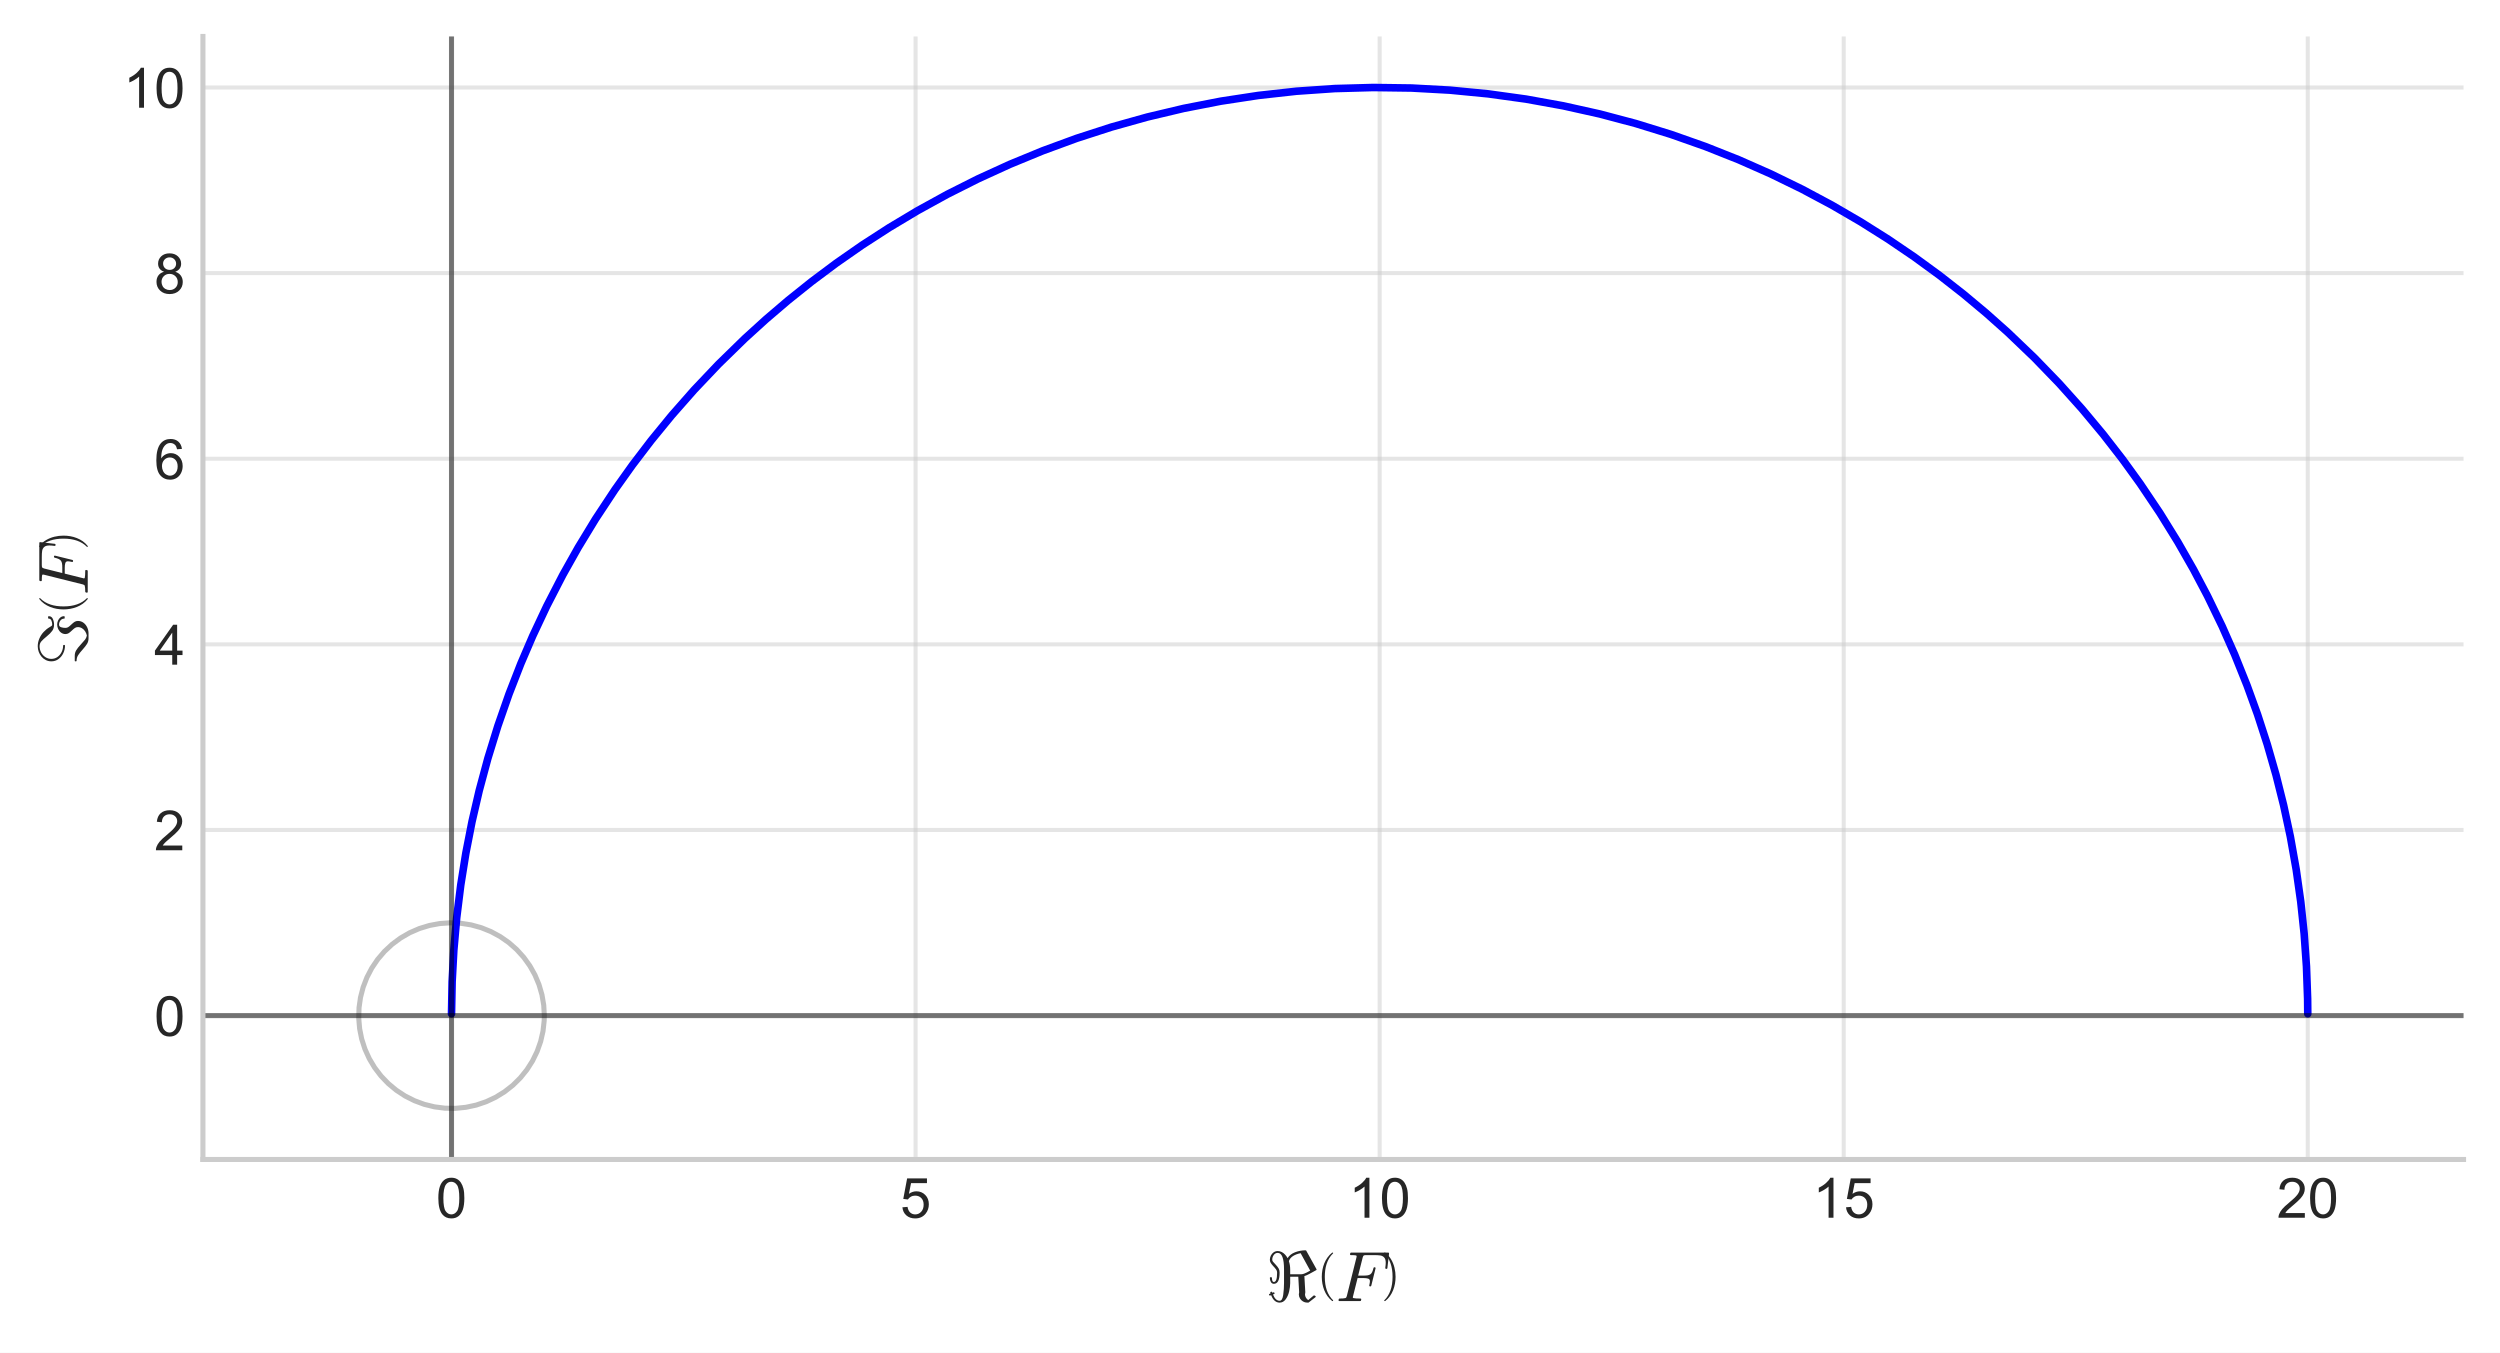
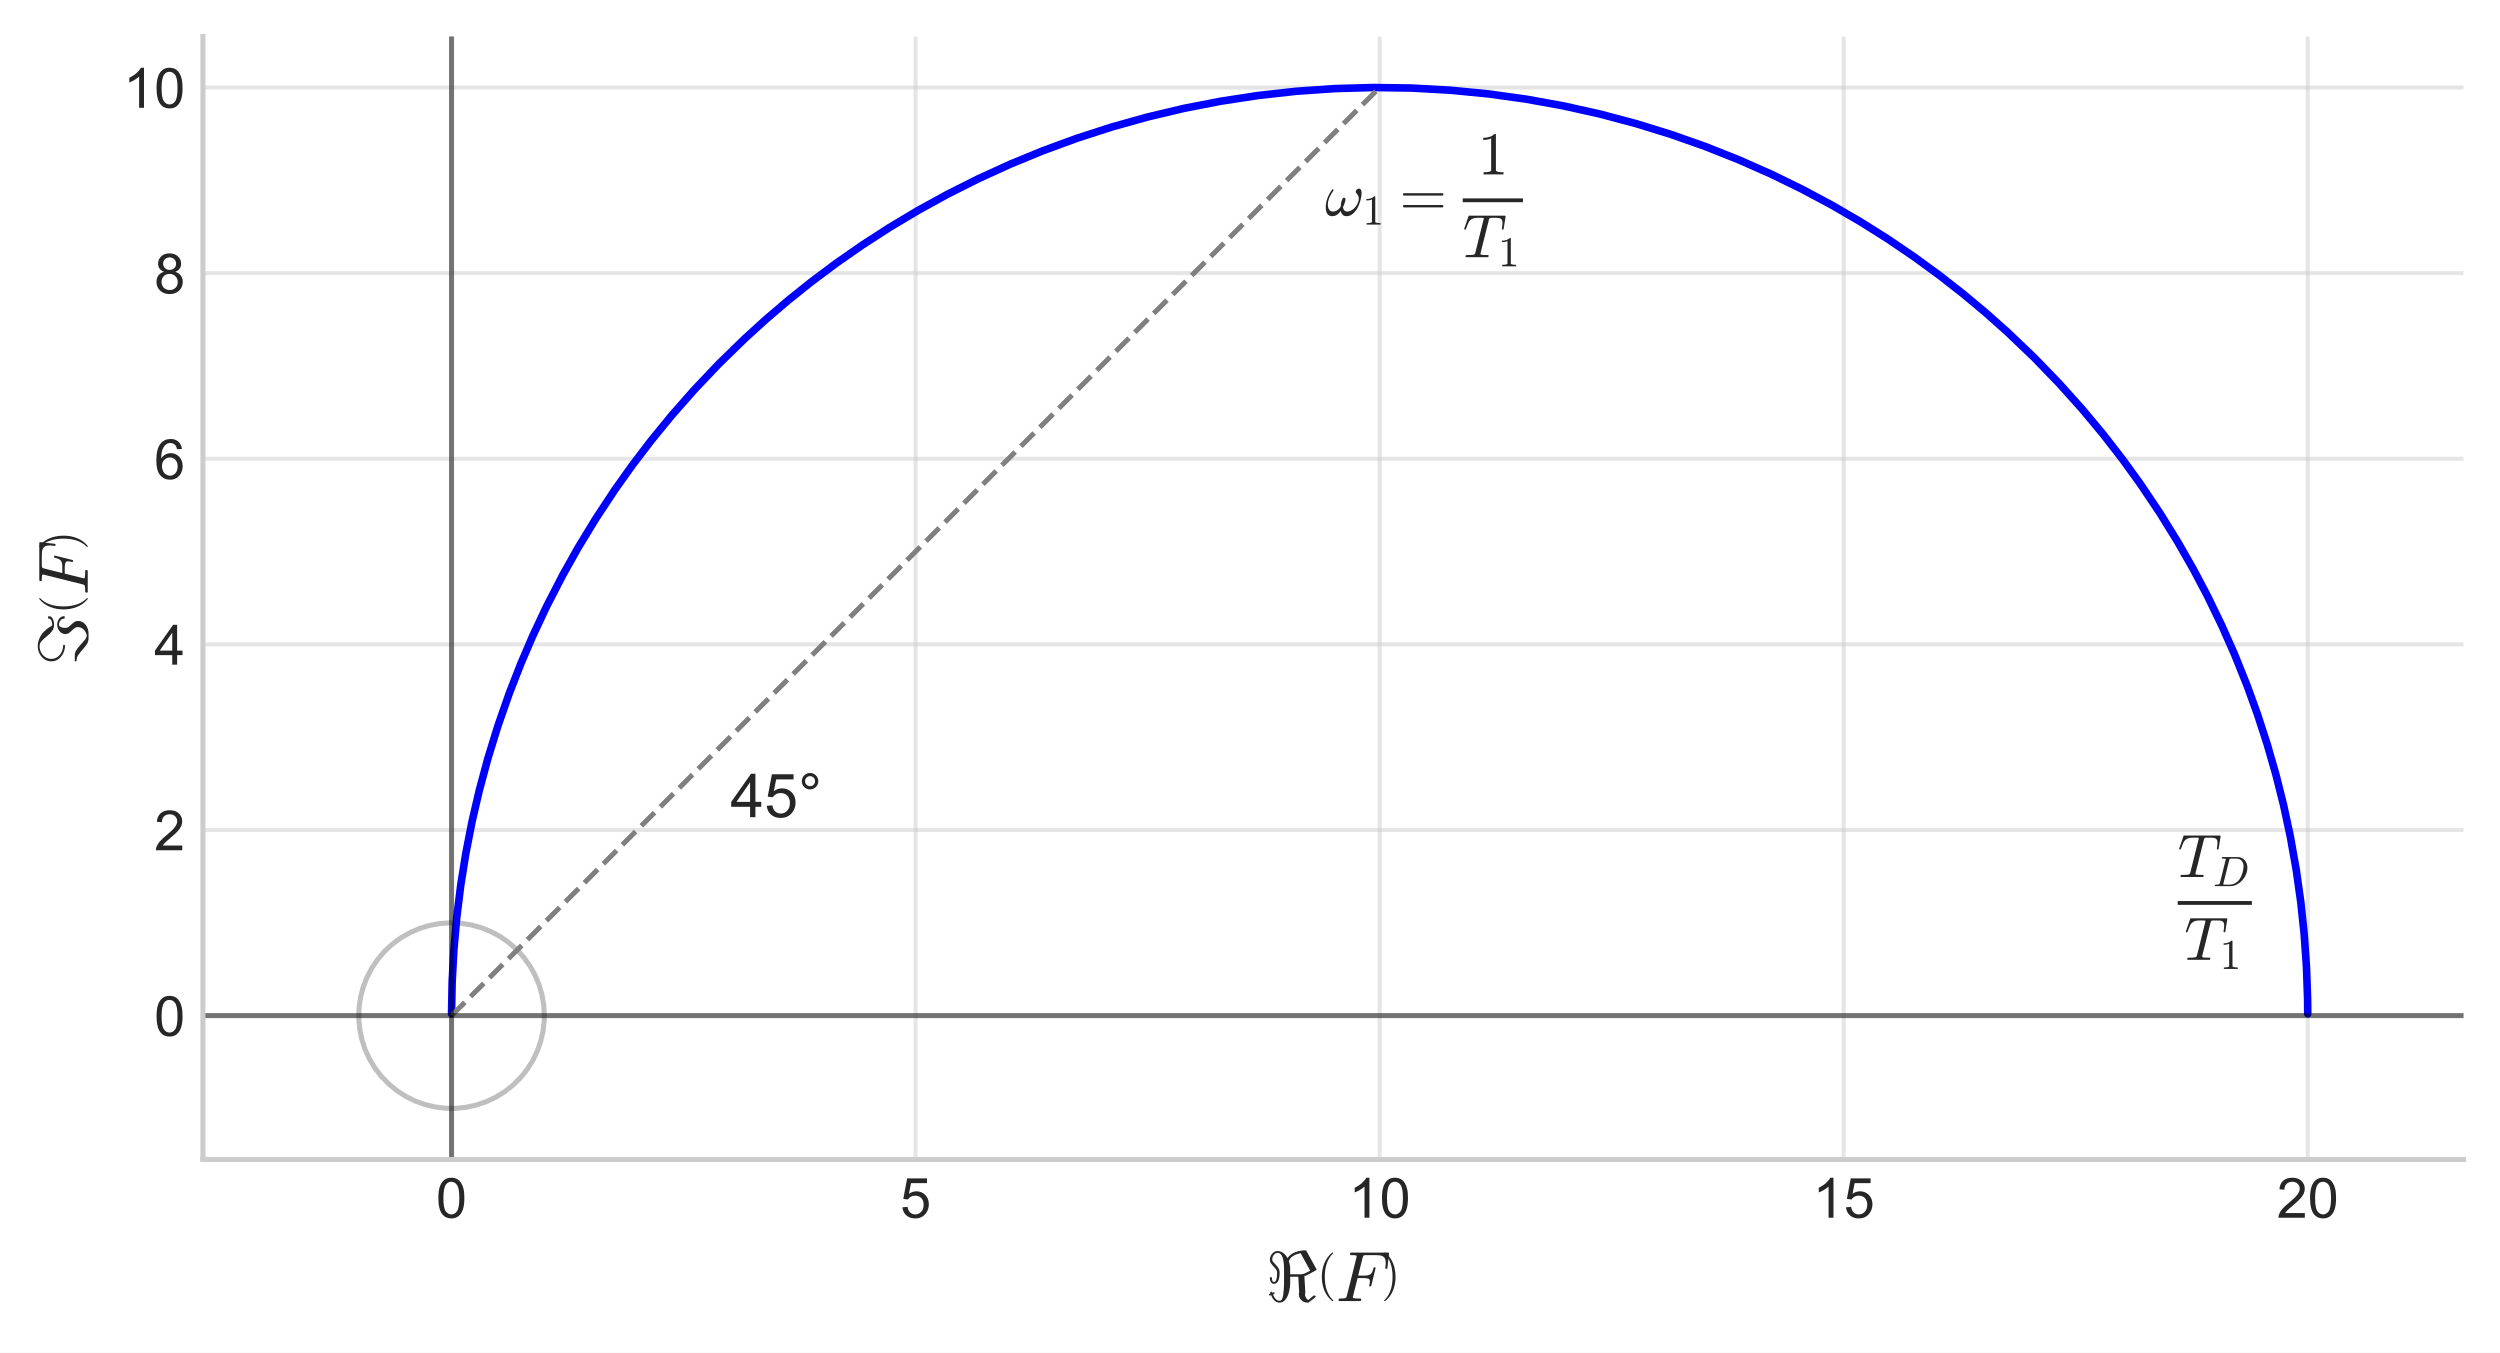
<svg xmlns="http://www.w3.org/2000/svg" xmlns:xlink="http://www.w3.org/1999/xlink" width="493.673pt" height="267.122pt" viewBox="0 0 493.673 267.122" version="1.1">
  <defs>
    <style type="text/css">*{stroke-linejoin: round; stroke-linecap: butt}</style>
  </defs>
  <g id="figure_1">
    <g id="patch_1">
      <path d="M 0 267.122  L 493.673 267.122  L 493.673 0  L 0 0  z " style="fill: #ffffff" />
    </g>
    <g id="axes_1">
      <g id="patch_2">
        <path d="M 40.073 228.96  L 486.473 228.96  L 486.473 7.2  L 40.073 7.2  z " style="fill: #ffffff" />
      </g>
      <g id="matplotlib.axis_1">
        <g id="xtick_1">
          <g id="line2d_1">
-             <path d="M 89.16 228.96  L 89.16 7.2  " clip-path="url(#p37ba0f7207)" style="fill: none; stroke: #cccccc; stroke-opacity: 0.5; stroke-width: 0.8; stroke-linecap: round" />
+             <path d="M 89.164 228.96  L 89.164 7.2  " clip-path="url(#p2ef1c3dc42)" style="fill: none; stroke: #cccccc; stroke-opacity: 0.5; stroke-width: 0.8; stroke-linecap: round" />
          </g>
          <g id="line2d_2" />
          <g id="text_1">
-             <g style="fill: #262626" transform="translate(86.10146 240.4683) scale(0.11 -0.11)">
+             <g style="fill: #262626" transform="translate(86.10525 240.4683) scale(0.11 -0.11)">
              <defs>
                <path id="ArialMT-13" d="M 266 2259  Q 266 3072 433 3567  Q 600 4063 929 4331  Q 1259 4600 1759 4600  Q 2128 4600 2406 4451  Q 2684 4303 2865 4023  Q 3047 3744 3150 3342  Q 3253 2941 3253 2259  Q 3253 1453 3087 958  Q 2922 463 2592 192  Q 2263 -78 1759 -78  Q 1097 -78 719 397  Q 266 969 266 2259  z M 844 2259  Q 844 1131 1108 757  Q 1372 384 1759 384  Q 2147 384 2411 759  Q 2675 1134 2675 2259  Q 2675 3391 2411 3762  Q 2147 4134 1753 4134  Q 1366 4134 1134 3806  Q 844 3388 844 2259  z " transform="scale(0.015625)" />
              </defs>
              <use xlink:href="#ArialMT-13" />
            </g>
          </g>
        </g>
        <g id="xtick_2">
          <g id="line2d_3">
-             <path d="M 180.798 228.96  L 180.798 7.2  " clip-path="url(#p37ba0f7207)" style="fill: none; stroke: #cccccc; stroke-opacity: 0.5; stroke-width: 0.8; stroke-linecap: round" />
+             <path d="M 180.8 228.96  L 180.8 7.2  " clip-path="url(#p2ef1c3dc42)" style="fill: none; stroke: #cccccc; stroke-opacity: 0.5; stroke-width: 0.8; stroke-linecap: round" />
          </g>
          <g id="line2d_4" />
          <g id="text_2">
-             <g style="fill: #262626" transform="translate(177.7398 240.4683) scale(0.11 -0.11)">
+             <g style="fill: #262626" transform="translate(177.7416 240.4683) scale(0.11 -0.11)">
              <defs>
                <path id="ArialMT-18" d="M 266 1200  L 856 1250  Q 922 819 1161 601  Q 1400 384 1738 384  Q 2144 384 2425 690  Q 2706 997 2706 1503  Q 2706 1984 2436 2262  Q 2166 2541 1728 2541  Q 1456 2541 1237 2417  Q 1019 2294 894 2097  L 366 2166  L 809 4519  L 3088 4519  L 3088 3981  L 1259 3981  L 1013 2750  Q 1425 3038 1878 3038  Q 2478 3038 2890 2622  Q 3303 2206 3303 1553  Q 3303 931 2941 478  Q 2500 -78 1738 -78  Q 1113 -78 717 272  Q 322 622 266 1200  z " transform="scale(0.015625)" />
              </defs>
              <use xlink:href="#ArialMT-18" />
            </g>
          </g>
        </g>
        <g id="xtick_3">
          <g id="line2d_5">
-             <path d="M 272.437 228.96  L 272.437 7.2  " clip-path="url(#p37ba0f7207)" style="fill: none; stroke: #cccccc; stroke-opacity: 0.5; stroke-width: 0.8; stroke-linecap: round" />
+             <path d="M 272.437 228.96  L 272.437 7.2  " clip-path="url(#p2ef1c3dc42)" style="fill: none; stroke: #cccccc; stroke-opacity: 0.5; stroke-width: 0.8; stroke-linecap: round" />
          </g>
          <g id="line2d_6" />
          <g id="text_3">
-             <g style="fill: #262626" transform="translate(266.3197 240.4683) scale(0.11 -0.11)">
+             <g style="fill: #262626" transform="translate(266.3195 240.4683) scale(0.11 -0.11)">
              <defs>
                <path id="ArialMT-14" d="M 2384 0  L 1822 0  L 1822 3584  Q 1619 3391 1289 3197  Q 959 3003 697 2906  L 697 3450  Q 1169 3672 1522 3987  Q 1875 4303 2022 4600  L 2384 4600  L 2384 0  z " transform="scale(0.015625)" />
              </defs>
              <use xlink:href="#ArialMT-14" />
              <use xlink:href="#ArialMT-13" transform="translate(55.60938 0)" />
            </g>
          </g>
        </g>
        <g id="xtick_4">
          <g id="line2d_7">
-             <path d="M 364.075 228.96  L 364.075 7.2  " clip-path="url(#p37ba0f7207)" style="fill: none; stroke: #cccccc; stroke-opacity: 0.5; stroke-width: 0.8; stroke-linecap: round" />
+             <path d="M 364.073 228.96  L 364.073 7.2  " clip-path="url(#p2ef1c3dc42)" style="fill: none; stroke: #cccccc; stroke-opacity: 0.5; stroke-width: 0.8; stroke-linecap: round" />
          </g>
          <g id="line2d_8" />
          <g id="text_4">
-             <g style="fill: #262626" transform="translate(357.958 240.4683) scale(0.11 -0.11)">
+             <g style="fill: #262626" transform="translate(357.9559 240.4683) scale(0.11 -0.11)">
              <use xlink:href="#ArialMT-14" />
              <use xlink:href="#ArialMT-18" transform="translate(55.60938 0)" />
            </g>
          </g>
        </g>
        <g id="xtick_5">
          <g id="line2d_9">
-             <path d="M 455.713 228.96  L 455.713 7.2  " clip-path="url(#p37ba0f7207)" style="fill: none; stroke: #cccccc; stroke-opacity: 0.5; stroke-width: 0.8; stroke-linecap: round" />
+             <path d="M 455.709 228.96  L 455.709 7.2  " clip-path="url(#p2ef1c3dc42)" style="fill: none; stroke: #cccccc; stroke-opacity: 0.5; stroke-width: 0.8; stroke-linecap: round" />
          </g>
          <g id="line2d_10" />
          <g id="text_5">
-             <g style="fill: #262626" transform="translate(449.5964 240.4683) scale(0.11 -0.11)">
+             <g style="fill: #262626" transform="translate(449.5922 240.4683) scale(0.11 -0.11)">
              <defs>
                <path id="ArialMT-15" d="M 3222 541  L 3222 0  L 194 0  Q 188 203 259 391  Q 375 700 629 1000  Q 884 1300 1366 1694  Q 2113 2306 2375 2664  Q 2638 3022 2638 3341  Q 2638 3675 2398 3904  Q 2159 4134 1775 4134  Q 1369 4134 1125 3890  Q 881 3647 878 3216  L 300 3275  Q 359 3922 746 4261  Q 1134 4600 1788 4600  Q 2447 4600 2831 4234  Q 3216 3869 3216 3328  Q 3216 3053 3103 2787  Q 2991 2522 2730 2228  Q 2469 1934 1863 1422  Q 1356 997 1212 845  Q 1069 694 975 541  L 3222 541  z " transform="scale(0.015625)" />
              </defs>
              <use xlink:href="#ArialMT-15" />
              <use xlink:href="#ArialMT-13" transform="translate(55.60938 0)" />
            </g>
          </g>
        </g>
        <g id="text_6">
          <g style="fill: #262626" transform="translate(249.9727 256.9756) scale(0.14 -0.14)">
            <defs>
              <path id="Cmsy10-5f" d="M 372 494  Q 338 494 309 522  Q 281 550 281 581  Q 281 622 314 640  Q 347 659 416 678  Q 391 716 391 750  Q 391 763 403 788  L 459 838  Q 469 850 500 850  Q 522 850 536 834  Q 550 819 562 791  Q 575 763 581 750  Q 600 759 637 773  Q 675 788 697 788  Q 731 788 759 759  Q 788 731 788 697  Q 788 656 736 632  Q 684 609 641 594  Q 863 25 1241 25  Q 1491 25 1564 554  Q 1638 1084 1638 1625  L 1638 2847  Q 1638 4347 1069 4347  Q 847 4347 711 4156  Q 575 3966 575 3744  Q 575 3634 629 3565  Q 684 3497 873 3297  Q 1063 3097 1152 2939  Q 1241 2781 1241 2578  Q 1241 1556 722 1556  Q 541 1556 450 1722  Q 359 1888 359 2081  Q 359 2150 416 2150  L 494 2150  Q 513 2150 528 2133  Q 544 2116 544 2094  Q 544 1966 581 1844  Q 619 1722 722 1722  Q 1013 1722 1013 2553  Q 1013 2728 909 2868  Q 806 3009 628 3194  Q 494 3347 426 3464  Q 359 3581 359 3725  Q 359 3928 451 4109  Q 544 4291 705 4402  Q 866 4513 1069 4513  Q 1253 4513 1425 4427  Q 1597 4341 1733 4192  Q 1869 4044 1959 3872  Q 2181 4231 2639 4406  Q 3097 4581 3584 4581  Q 3616 4581 3634 4563  L 4563 2888  Q 4575 2850 4575 2847  Q 4575 2806 4556 2797  L 4172 2584  Q 4097 2544 3994 2487  Q 3891 2431 3812 2392  Q 3734 2353 3648 2315  Q 3563 2278 3475 2253  L 3559 794  Q 3559 750 3545 692  Q 3531 634 3531 603  Q 3531 450 3612 309  Q 3694 169 3822 84  L 4313 500  Q 4325 513 4353 513  Q 4378 513 4425 481  Q 4472 450 4481 447  Q 4500 438 4500 403  Q 4500 372 4481 353  L 3866 -128  Q 3853 -141 3834 -141  L 3719 -141  Q 3525 -141 3353 -39  Q 3181 63 3078 234  Q 2975 406 2975 603  Q 2975 638 2989 698  Q 3003 759 3003 794  L 2925 2194  L 2194 2194  L 2194 1613  Q 2194 1281 2100 870  Q 2006 459 1789 159  Q 1572 -141 1241 -141  Q 734 -141 475 531  Q 450 519 415 506  Q 381 494 372 494  z M 2194 2419  L 3188 2419  Q 3303 2419 3445 2470  Q 3588 2522 3708 2586  Q 3828 2650 4000 2747  L 3138 4319  Q 2766 4253 2473 4078  Q 2181 3903 2075 3603  Q 2138 3413 2166 3227  Q 2194 3041 2194 2847  L 2194 2419  z " transform="scale(0.015625)" />
              <path id="Cmr10-77" d="M 1984 -1588  Q 1628 -1306 1370 -942  Q 1113 -578 948 -165  Q 784 247 703 697  Q 622 1147 622 1600  Q 622 2059 703 2509  Q 784 2959 951 3375  Q 1119 3791 1378 4153  Q 1638 4516 1984 4788  Q 1984 4800 2016 4800  L 2075 4800  Q 2094 4800 2109 4783  Q 2125 4766 2125 4744  Q 2125 4716 2113 4703  Q 1800 4397 1592 4047  Q 1384 3697 1257 3301  Q 1131 2906 1075 2482  Q 1019 2059 1019 1600  Q 1019 -434 2106 -1491  Q 2125 -1509 2125 -1544  Q 2125 -1559 2108 -1579  Q 2091 -1600 2075 -1600  L 2016 -1600  Q 1984 -1600 1984 -1588  z " transform="scale(0.015625)" />
              <path id="Cmmi10-42" d="M 300 0  Q 238 0 238 84  Q 241 100 250 139  Q 259 178 276 201  Q 294 225 319 225  Q 709 225 863 269  Q 947 297 984 441  L 1863 3956  Q 1875 4019 1875 4044  Q 1875 4113 1797 4122  Q 1678 4147 1338 4147  Q 1275 4147 1275 4231  Q 1278 4247 1287 4286  Q 1297 4325 1314 4348  Q 1331 4372 1356 4372  L 4738 4372  Q 4800 4372 4800 4288  L 4647 2963  Q 4647 2944 4625 2925  Q 4603 2906 4581 2906  L 4525 2906  Q 4459 2906 4459 2988  Q 4500 3278 4500 3463  Q 4500 3781 4362 3931  Q 4225 4081 4015 4114  Q 3806 4147 3438 4147  L 2753 4147  Q 2578 4147 2522 4117  Q 2466 4088 2419 3928  L 2009 2297  L 2491 2297  Q 2728 2297 2875 2322  Q 3022 2347 3119 2419  Q 3216 2491 3280 2627  Q 3344 2763 3397 2988  Q 3416 3047 3463 3047  L 3519 3047  Q 3584 3047 3584 2963  L 3194 1381  Q 3166 1325 3128 1325  L 3072 1325  Q 3009 1325 3009 1409  Q 3025 1475 3034 1519  Q 3044 1563 3058 1645  Q 3072 1728 3072 1791  Q 3072 1975 2909 2025  Q 2747 2075 2484 2075  L 1959 2075  L 1544 416  Q 1528 353 1528 353  Q 1528 278 1575 269  Q 1741 225 2228 225  Q 2291 225 2291 141  Q 2269 50 2256 25  Q 2244 0 2181 0  L 300 0  z " transform="scale(0.015625)" />
              <path id="Cmr10-44" d="M 416 -1600  Q 359 -1600 359 -1544  Q 359 -1516 372 -1503  Q 1466 -434 1466 1600  Q 1466 3634 384 4691  Q 359 4706 359 4744  Q 359 4766 376 4783  Q 394 4800 416 4800  L 475 4800  Q 494 4800 506 4788  Q 966 4425 1272 3906  Q 1578 3388 1720 2800  Q 1863 2213 1863 1600  Q 1863 1147 1786 708  Q 1709 269 1542 -157  Q 1375 -584 1119 -945  Q 863 -1306 506 -1588  Q 494 -1600 475 -1600  L 416 -1600  z " transform="scale(0.015625)" />
            </defs>
            <use xlink:href="#Cmsy10-5f" transform="translate(0 0.421875)" />
            <use xlink:href="#Cmr10-77" transform="translate(72.2168 17.5) scale(0.683125)" />
            <use xlink:href="#Cmmi10-42" transform="translate(98.73459 0.421875)" />
            <use xlink:href="#Cmr10-44" transform="translate(163.0412 17.5) scale(0.683125)" />
          </g>
        </g>
      </g>
      <g id="matplotlib.axis_2">
        <g id="ytick_1">
          <g id="line2d_11">
-             <path d="M 40.073 200.552  L 486.473 200.552  " clip-path="url(#p37ba0f7207)" style="fill: none; stroke: #cccccc; stroke-opacity: 0.5; stroke-width: 0.8; stroke-linecap: round" />
+             <path d="M 40.073 200.553  L 486.473 200.553  " clip-path="url(#p2ef1c3dc42)" style="fill: none; stroke: #cccccc; stroke-opacity: 0.5; stroke-width: 0.8; stroke-linecap: round" />
          </g>
          <g id="line2d_12" />
          <g id="text_7">
-             <g style="fill: #262626" transform="translate(30.4557 204.5565) scale(0.11 -0.11)">
+             <g style="fill: #262626" transform="translate(30.4557 204.5569) scale(0.11 -0.11)">
              <use xlink:href="#ArialMT-13" />
            </g>
          </g>
        </g>
        <g id="ytick_2">
          <g id="line2d_13">
-             <path d="M 40.073 163.897  L 486.473 163.897  " clip-path="url(#p37ba0f7207)" style="fill: none; stroke: #cccccc; stroke-opacity: 0.5; stroke-width: 0.8; stroke-linecap: round" />
+             <path d="M 40.073 163.898  L 486.473 163.898  " clip-path="url(#p2ef1c3dc42)" style="fill: none; stroke: #cccccc; stroke-opacity: 0.5; stroke-width: 0.8; stroke-linecap: round" />
          </g>
          <g id="line2d_14" />
          <g id="text_8">
-             <g style="fill: #262626" transform="translate(30.4557 167.9012) scale(0.11 -0.11)">
+             <g style="fill: #262626" transform="translate(30.4557 167.9023) scale(0.11 -0.11)">
              <use xlink:href="#ArialMT-15" />
            </g>
          </g>
        </g>
        <g id="ytick_3">
          <g id="line2d_15">
-             <path d="M 40.073 127.242  L 486.473 127.242  " clip-path="url(#p37ba0f7207)" style="fill: none; stroke: #cccccc; stroke-opacity: 0.5; stroke-width: 0.8; stroke-linecap: round" />
+             <path d="M 40.073 127.244  L 486.473 127.244  " clip-path="url(#p2ef1c3dc42)" style="fill: none; stroke: #cccccc; stroke-opacity: 0.5; stroke-width: 0.8; stroke-linecap: round" />
          </g>
          <g id="line2d_16" />
          <g id="text_9">
-             <g style="fill: #262626" transform="translate(30.4557 131.2458) scale(0.11 -0.11)">
+             <g style="fill: #262626" transform="translate(30.4557 131.2478) scale(0.11 -0.11)">
              <defs>
                <path id="ArialMT-17" d="M 2069 0  L 2069 1097  L 81 1097  L 81 1613  L 2172 4581  L 2631 4581  L 2631 1613  L 3250 1613  L 3250 1097  L 2631 1097  L 2631 0  L 2069 0  z M 2069 1613  L 2069 3678  L 634 1613  L 2069 1613  z " transform="scale(0.015625)" />
              </defs>
              <use xlink:href="#ArialMT-17" />
            </g>
          </g>
        </g>
        <g id="ytick_4">
          <g id="line2d_17">
-             <path d="M 40.073 90.586  L 486.473 90.586  " clip-path="url(#p37ba0f7207)" style="fill: none; stroke: #cccccc; stroke-opacity: 0.5; stroke-width: 0.8; stroke-linecap: round" />
+             <path d="M 40.073 90.589  L 486.473 90.589  " clip-path="url(#p2ef1c3dc42)" style="fill: none; stroke: #cccccc; stroke-opacity: 0.5; stroke-width: 0.8; stroke-linecap: round" />
          </g>
          <g id="line2d_18" />
          <g id="text_10">
-             <g style="fill: #262626" transform="translate(30.4557 94.59046) scale(0.11 -0.11)">
+             <g style="fill: #262626" transform="translate(30.4557 94.59325) scale(0.11 -0.11)">
              <defs>
                <path id="ArialMT-19" d="M 3184 3459  L 2625 3416  Q 2550 3747 2413 3897  Q 2184 4138 1850 4138  Q 1581 4138 1378 3988  Q 1113 3794 959 3422  Q 806 3050 800 2363  Q 1003 2672 1297 2822  Q 1591 2972 1913 2972  Q 2475 2972 2870 2558  Q 3266 2144 3266 1488  Q 3266 1056 3080 686  Q 2894 316 2569 119  Q 2244 -78 1831 -78  Q 1128 -78 684 439  Q 241 956 241 2144  Q 241 3472 731 4075  Q 1159 4600 1884 4600  Q 2425 4600 2770 4297  Q 3116 3994 3184 3459  z M 888 1484  Q 888 1194 1011 928  Q 1134 663 1356 523  Q 1578 384 1822 384  Q 2178 384 2434 671  Q 2691 959 2691 1453  Q 2691 1928 2437 2201  Q 2184 2475 1800 2475  Q 1419 2475 1153 2201  Q 888 1928 888 1484  z " transform="scale(0.015625)" />
              </defs>
              <use xlink:href="#ArialMT-19" />
            </g>
          </g>
        </g>
        <g id="ytick_5">
          <g id="line2d_19">
-             <path d="M 40.073 53.931  L 486.473 53.931  " clip-path="url(#p37ba0f7207)" style="fill: none; stroke: #cccccc; stroke-opacity: 0.5; stroke-width: 0.8; stroke-linecap: round" />
+             <path d="M 40.073 53.935  L 486.473 53.935  " clip-path="url(#p2ef1c3dc42)" style="fill: none; stroke: #cccccc; stroke-opacity: 0.5; stroke-width: 0.8; stroke-linecap: round" />
          </g>
          <g id="line2d_20" />
          <g id="text_11">
-             <g style="fill: #262626" transform="translate(30.4557 57.93512) scale(0.11 -0.11)">
+             <g style="fill: #262626" transform="translate(30.4557 57.9387) scale(0.11 -0.11)">
              <defs>
                <path id="ArialMT-1b" d="M 1131 2484  Q 781 2613 612 2850  Q 444 3088 444 3419  Q 444 3919 803 4259  Q 1163 4600 1759 4600  Q 2359 4600 2725 4251  Q 3091 3903 3091 3403  Q 3091 3084 2923 2848  Q 2756 2613 2416 2484  Q 2838 2347 3058 2040  Q 3278 1734 3278 1309  Q 3278 722 2862 322  Q 2447 -78 1769 -78  Q 1091 -78 675 323  Q 259 725 259 1325  Q 259 1772 486 2073  Q 713 2375 1131 2484  z M 1019 3438  Q 1019 3113 1228 2906  Q 1438 2700 1772 2700  Q 2097 2700 2305 2904  Q 2513 3109 2513 3406  Q 2513 3716 2298 3927  Q 2084 4138 1766 4138  Q 1444 4138 1231 3931  Q 1019 3725 1019 3438  z M 838 1322  Q 838 1081 952 856  Q 1066 631 1291 507  Q 1516 384 1775 384  Q 2178 384 2440 643  Q 2703 903 2703 1303  Q 2703 1709 2433 1975  Q 2163 2241 1756 2241  Q 1359 2241 1098 1978  Q 838 1716 838 1322  z " transform="scale(0.015625)" />
              </defs>
              <use xlink:href="#ArialMT-1b" />
            </g>
          </g>
        </g>
        <g id="ytick_6">
          <g id="line2d_21">
-             <path d="M 40.073 17.276  L 486.473 17.276  " clip-path="url(#p37ba0f7207)" style="fill: none; stroke: #cccccc; stroke-opacity: 0.5; stroke-width: 0.8; stroke-linecap: round" />
+             <path d="M 40.073 17.28  L 486.473 17.28  " clip-path="url(#p2ef1c3dc42)" style="fill: none; stroke: #cccccc; stroke-opacity: 0.5; stroke-width: 0.8; stroke-linecap: round" />
          </g>
          <g id="line2d_22" />
          <g id="text_12">
-             <g style="fill: #262626" transform="translate(24.33867 21.27977) scale(0.11 -0.11)">
+             <g style="fill: #262626" transform="translate(24.33867 21.28415) scale(0.11 -0.11)">
              <use xlink:href="#ArialMT-14" />
              <use xlink:href="#ArialMT-13" transform="translate(55.60938 0)" />
            </g>
          </g>
        </g>
        <g id="text_13">
          <g style="fill: #262626" transform="translate(17.39238 131.38) rotate(-90) scale(0.14 -0.14)">
            <defs>
              <path id="Cmsy10-34" d="M 416 1006  Q 359 1006 359 1063  L 359 1119  Q 359 1172 416 1172  L 863 1172  Q 1128 1172 1345 1047  Q 1563 922 1875 631  Q 2188 341 2325 236  Q 2463 131 2681 78  Q 2881 116 3057 227  Q 3234 338 3342 511  Q 3450 684 3450 891  Q 3450 1041 3372 1156  Q 3294 1272 3133 1439  Q 2972 1606 2897 1729  Q 2822 1853 2822 2009  Q 2822 2225 2945 2397  Q 3069 2569 3269 2664  Q 3469 2759 3675 2759  Q 3853 2759 4029 2686  Q 4206 2613 4320 2470  Q 4434 2328 4434 2144  Q 4434 2081 4384 2081  L 4269 2081  Q 4213 2081 4213 2131  Q 4213 2338 4048 2464  Q 3884 2591 3675 2591  Q 3500 2591 3439 2408  Q 3378 2225 3378 2009  Q 3378 1869 3451 1756  Q 3525 1644 3684 1478  Q 3844 1313 3925 1184  Q 4006 1056 4006 891  Q 4006 603 3845 386  Q 3684 169 3425 48  Q 3166 -72 2888 -72  L 2438 -72  Q 2159 -72 1937 62  Q 1716 197 1420 464  Q 1125 731 909 868  Q 694 1006 416 1006  z M 359 3284  Q 359 3544 471 3775  Q 584 4006 778 4170  Q 972 4334 1217 4423  Q 1463 4513 1722 4513  Q 2069 4513 2405 4372  Q 2741 4231 3009 3982  Q 3278 3734 3456 3425  Q 3513 3319 3559 3262  Q 3606 3206 3675 3206  Q 3869 3206 4041 3278  Q 4213 3350 4213 3519  Q 4213 3578 4269 3578  L 4384 3578  Q 4434 3578 4434 3506  Q 4434 3263 4193 3152  Q 3953 3041 3675 3041  Q 3341 3041 3108 3208  Q 2875 3375 2612 3700  Q 2350 4025 2164 4186  Q 1978 4347 1722 4347  Q 1428 4347 1162 4208  Q 897 4069 739 3825  Q 581 3581 581 3284  Q 581 2975 753 2731  Q 925 2488 1203 2355  Q 1481 2222 1784 2222  Q 1806 2222 1822 2205  Q 1838 2188 1838 2169  L 1838 2113  Q 1838 2053 1772 2053  Q 1422 2053 1094 2208  Q 766 2363 562 2644  Q 359 2925 359 3284  z " transform="scale(0.015625)" />
            </defs>
            <use xlink:href="#Cmsy10-34" transform="translate(0 0.484375)" />
            <use xlink:href="#Cmr10-77" transform="translate(72.2168 17.5625) scale(0.683125)" />
            <use xlink:href="#Cmmi10-42" transform="translate(98.73459 0.484375)" />
            <use xlink:href="#Cmr10-44" transform="translate(163.0412 17.5625) scale(0.683125)" />
          </g>
        </g>
      </g>
      <g id="line2d_23">
-         <path d="M 107.488 200.552  L 107.37 198.482  L 107.02 196.438  L 106.441 194.447  L 105.64 192.534  L 104.629 190.723  L 103.42 189.039  L 102.028 187.501  L 100.471 186.131  L 98.769 184.946  L 96.945 183.96  L 95.021 183.187  L 93.021 182.636  L 90.973 182.315  L 88.901 182.227  L 86.832 182.373  L 84.793 182.752  L 82.81 183.36  L 80.909 184.187  L 79.113 185.224  L 77.446 186.457  L 75.928 187.871  L 74.58 189.447  L 73.419 191.165  L 72.459 193.003  L 71.713 194.938  L 71.191 196.945  L 70.898 198.998  L 70.84 201.071  L 71.016 203.137  L 71.424 205.171  L 72.059 207.145  L 72.913 209.034  L 73.975 210.815  L 75.232 212.465  L 76.667 213.962  L 78.262 215.288  L 79.996 216.425  L 81.848 217.358  L 83.793 218.077  L 85.807 218.571  L 87.864 218.834  L 89.938 218.864  L 92.001 218.658  L 94.029 218.222  L 95.994 217.558  L 97.871 216.678  L 99.637 215.59  L 101.269 214.31  L 102.745 212.854  L 104.048 211.241  L 105.16 209.491  L 106.068 207.626  L 106.758 205.671  L 107.224 203.65  L 107.458 201.589  L 107.488 200.552  L 107.488 200.552  " clip-path="url(#p37ba0f7207)" style="fill: none; stroke: #808080; stroke-opacity: 0.5; stroke-linecap: round" />
+         <path d="M 107.491 200.553  L 107.374 198.482  L 107.023 196.438  L 106.444 194.447  L 105.644 192.534  L 104.632 190.724  L 103.423 189.039  L 102.031 187.502  L 100.474 186.132  L 98.773 184.947  L 96.948 183.961  L 95.024 183.188  L 93.025 182.637  L 90.976 182.315  L 88.904 182.227  L 86.836 182.374  L 84.797 182.753  L 82.814 183.361  L 80.913 184.188  L 79.117 185.225  L 77.45 186.458  L 75.932 187.871  L 74.584 189.447  L 73.423 191.165  L 72.463 193.004  L 71.718 194.939  L 71.195 196.945  L 70.903 198.998  L 70.844 201.071  L 71.02 203.138  L 71.428 205.171  L 72.063 207.145  L 72.917 209.035  L 73.979 210.816  L 75.236 212.465  L 76.671 213.962  L 78.266 215.288  L 80 216.425  L 81.852 217.358  L 83.797 218.077  L 85.811 218.571  L 87.868 218.834  L 89.942 218.864  L 92.005 218.658  L 94.032 218.222  L 95.997 217.558  L 97.875 216.678  L 99.64 215.59  L 101.272 214.311  L 102.749 212.855  L 104.052 211.241  L 105.164 209.491  L 106.071 207.626  L 106.762 205.671  L 107.227 203.65  L 107.462 201.59  L 107.491 200.553  L 107.491 200.553  " clip-path="url(#p2ef1c3dc42)" style="fill: none; stroke: #808080; stroke-opacity: 0.5; stroke-linecap: round" />
      </g>
      <g id="line2d_24">
-         <path d="M 89.16 200.186  L 89.282 193.865  L 89.62 187.576  L 90.184 181.204  L 90.987 174.741  L 91.996 168.437  L 93.209 162.24  L 94.628 156.12  L 96.335 149.771  L 98.313 143.357  L 100.51 137.059  L 102.844 131.065  L 105.206 125.558  L 107.954 119.709  L 111.143 113.52  L 114.181 108.111  L 117.603 102.486  L 121.45 96.661  L 124.86 91.872  L 128.587 86.984  L 132.652 82.017  L 137.075 76.99  L 141.875 71.929  L 147.067 66.863  L 151.229 63.079  L 155.625 59.324  L 160.26 55.615  L 165.136 51.969  L 170.255 48.403  L 175.617 44.937  L 181.218 41.589  L 187.055 38.378  L 193.123 35.326  L 199.412 32.452  L 205.912 29.775  L 212.611 27.315  L 219.494 25.089  L 226.544 23.115  L 233.741 21.407  L 241.066 19.98  L 248.496 18.846  L 256.006 18.014  L 263.573 17.49  L 271.169 17.28  L 278.771 17.385  L 286.35 17.805  L 293.882 18.535  L 301.341 19.569  L 308.704 20.9  L 315.946 22.515  L 323.047 24.402  L 329.988 26.546  L 336.75 28.93  L 343.318 31.537  L 349.679 34.348  L 355.821 37.343  L 361.736 40.502  L 367.416 43.807  L 372.858 47.236  L 378.058 50.771  L 383.015 54.392  L 387.73 58.082  L 392.205 61.823  L 396.445 65.599  L 401.738 70.662  L 406.634 75.727  L 411.15 80.765  L 415.302 85.749  L 419.112 90.658  L 422.599 95.474  L 426.536 101.336  L 430.04 107.003  L 433.152 112.456  L 435.909 117.683  L 438.797 123.646  L 441.282 129.267  L 443.739 135.393  L 445.79 141.063  L 447.717 147.006  L 449.449 153.044  L 450.943 159.008  L 452.278 165.231  L 453.437 171.757  L 454.326 178.047  L 454.998 184.374  L 455.456 190.842  L 455.684 197.248  L 455.713 200.186  L 455.713 200.186  " clip-path="url(#p37ba0f7207)" style="fill: none; stroke: #0000ff; stroke-width: 1.5; stroke-linecap: round" />
+         <path d="M 89.164 200.186  L 89.286 193.866  L 89.624 187.577  L 90.188 181.205  L 90.99 174.742  L 91.999 168.438  L 93.213 162.241  L 94.631 156.121  L 96.339 149.773  L 98.317 143.359  L 100.513 137.061  L 102.847 131.066  L 105.209 125.56  L 107.957 119.711  L 111.146 113.522  L 114.184 108.114  L 117.607 102.488  L 121.453 96.663  L 124.863 91.874  L 128.59 86.987  L 132.655 82.02  L 137.078 76.993  L 141.877 71.932  L 147.07 66.866  L 151.231 63.082  L 155.628 59.328  L 160.262 55.619  L 165.139 51.973  L 170.257 48.407  L 175.618 44.941  L 181.22 41.592  L 187.057 38.382  L 193.124 35.33  L 199.413 32.456  L 205.913 29.779  L 212.612 27.319  L 219.495 25.093  L 226.544 23.119  L 233.742 21.411  L 241.067 19.985  L 248.496 18.85  L 256.006 18.018  L 263.573 17.494  L 271.169 17.284  L 278.77 17.389  L 286.35 17.809  L 293.881 18.539  L 301.34 19.574  L 308.703 20.904  L 315.945 22.519  L 323.046 24.406  L 329.986 26.55  L 336.748 28.934  L 343.316 31.541  L 349.677 34.352  L 355.819 37.347  L 361.734 40.506  L 367.414 43.81  L 372.856 47.24  L 378.055 50.774  L 383.012 54.396  L 387.727 58.085  L 392.203 61.826  L 396.442 65.602  L 401.735 70.665  L 406.631 75.73  L 411.146 80.768  L 415.299 85.752  L 419.109 90.661  L 422.596 95.476  L 426.532 101.339  L 430.037 107.006  L 433.148 112.459  L 435.905 117.685  L 438.793 123.648  L 441.278 129.269  L 443.735 135.395  L 445.786 141.065  L 447.713 147.007  L 449.445 153.045  L 450.939 159.01  L 452.274 165.232  L 453.433 171.758  L 454.322 178.048  L 454.994 184.375  L 455.452 190.842  L 455.679 197.249  L 455.709 200.186  L 455.709 200.186  " clip-path="url(#p2ef1c3dc42)" style="fill: none; stroke: #0000ff; stroke-width: 1.5; stroke-linecap: round" />
      </g>
      <g id="line2d_25">
-         <path d="M 40.073 200.552  L 486.473 200.552  " clip-path="url(#p37ba0f7207)" style="fill: none; stroke: #000000; stroke-opacity: 0.5; stroke-linecap: round" />
+         <path d="M 89.164 200.553  L 272.437 17.28  " clip-path="url(#p2ef1c3dc42)" style="fill: none; stroke-dasharray: 3.7,1.6; stroke-dashoffset: 0; stroke: #808080" />
      </g>
      <g id="line2d_26">
-         <path d="M 89.16 228.96  L 89.16 7.2  " clip-path="url(#p37ba0f7207)" style="fill: none; stroke: #000000; stroke-opacity: 0.5; stroke-linecap: round" />
+         <path d="M 40.073 200.553  L 486.473 200.553  " clip-path="url(#p2ef1c3dc42)" style="fill: none; stroke: #000000; stroke-opacity: 0.5; stroke-linecap: round" />
+       </g>
+       <g id="line2d_27">
+         <path d="M 89.164 228.96  L 89.164 7.2  " clip-path="url(#p2ef1c3dc42)" style="fill: none; stroke: #000000; stroke-opacity: 0.5; stroke-linecap: round" />
      </g>
      <g id="patch_3">
        <path d="M 40.073 228.96  L 40.073 7.2  " style="fill: none; stroke: #cccccc; stroke-linejoin: miter; stroke-linecap: square" />
      </g>
      <g id="patch_4">
        <path d="M 40.073 228.96  L 486.473 228.96  " style="fill: none; stroke: #cccccc; stroke-linejoin: miter; stroke-linecap: square" />
+       </g>
+       <g id="text_14">
+         <g style="fill: #262626" transform="translate(429.282 181.3091) scale(0.12 -0.12)">
+           <defs>
+             <path id="Cmmi10-78" d="M 294 84  Q 297 100 308 140  Q 319 181 336 203  Q 353 225 384 225  Q 934 225 1113 256  Q 1284 300 1319 441  L 2194 3956  Q 2222 4034 2222 4097  Q 2222 4147 1997 4147  L 1625 4147  Q 1197 4147 964 4015  Q 731 3884 622 3668  Q 513 3453 341 2963  Q 319 2906 275 2906  L 219 2906  Q 153 2906 153 2988  L 609 4313  Q 622 4372 672 4372  L 4453 4372  Q 4519 4372 4519 4288  L 4306 2963  Q 4306 2944 4284 2925  Q 4263 2906 4244 2906  L 4184 2906  Q 4122 2906 4122 2988  Q 4191 3441 4191 3628  Q 4191 3853 4097 3968  Q 4003 4084 3853 4115  Q 3703 4147 3463 4147  L 3084 4147  Q 2913 4147 2853 4115  Q 2794 4084 2753 3928  L 1875 416  Q 1872 403 1870 390  Q 1869 378 1863 359  Q 1863 278 1959 256  Q 2125 225 2669 225  Q 2731 225 2731 141  Q 2709 50 2696 25  Q 2684 0 2625 0  L 359 0  Q 294 0 294 84  z " transform="scale(0.015625)" />
+             <path id="Cmmi10-3b" d="M 313 0  Q 250 0 250 84  Q 253 100 262 139  Q 272 178 289 201  Q 306 225 331 225  Q 722 225 878 269  Q 959 297 997 441  L 1875 3956  Q 1888 4019 1888 4044  Q 1888 4113 1813 4122  Q 1691 4147 1350 4147  Q 1288 4147 1288 4231  Q 1291 4247 1300 4286  Q 1309 4325 1326 4348  Q 1344 4372 1369 4372  L 3669 4372  Q 4116 4372 4450 4155  Q 4784 3938 4962 3570  Q 5141 3203 5141 2759  Q 5141 2269 4937 1778  Q 4734 1288 4368 881  Q 4003 475 3534 237  Q 3066 0 2572 0  L 313 0  z M 1509 275  Q 1509 225 1728 225  L 2472 225  Q 2828 225 3159 372  Q 3491 519 3750 775  Q 3991 1016 4175 1406  Q 4359 1797 4461 2222  Q 4563 2647 4563 3003  Q 4563 3263 4486 3472  Q 4409 3681 4270 3831  Q 4131 3981 3922 4064  Q 3713 4147 3450 4147  L 2747 4147  Q 2572 4147 2515 4117  Q 2459 4088 2413 3928  L 1538 416  Q 1509 338 1509 275  z " transform="scale(0.015625)" />
+             <path id="Cmr10-64" d="M 594 0  L 594 225  Q 1394 225 1394 428  L 1394 3788  Q 1063 3628 556 3628  L 556 3853  Q 1341 3853 1741 4263  L 1831 4263  Q 1853 4263 1873 4245  Q 1894 4228 1894 4206  L 1894 428  Q 1894 225 2694 225  L 2694 0  L 594 0  z " transform="scale(0.015625)" />
+           </defs>
+           <use xlink:href="#Cmmi10-78" transform="translate(6.25 67.6875)" />
+           <use xlink:href="#Cmmi10-3b" transform="translate(64.64844 52.68754) scale(0.7)" />
+           <use xlink:href="#Cmmi10-78" transform="translate(17.25 -68.55842)" />
+           <use xlink:href="#Cmr10-64" transform="translate(75.64844 -83.55838) scale(0.7)" />
+           <path d="M 6.25 21.912  L 6.25 28.162  L 128.269 28.162  L 128.269 21.912  L 6.25 21.912  z " />
+         </g>
+       </g>
+       <g id="text_15">
+         <g style="fill: #262626" transform="translate(144.237 161.3728) scale(0.12 -0.12)">
+           <defs>
+             <path id="ArialMT-83" d="M 400 3794  Q 400 4153 654 4406  Q 909 4659 1266 4659  Q 1628 4659 1881 4406  Q 2134 4153 2134 3794  Q 2134 3434 1879 3179  Q 1625 2925 1266 2925  Q 909 2925 654 3178  Q 400 3431 400 3794  z M 741 3794  Q 741 3575 895 3420  Q 1050 3266 1269 3266  Q 1484 3266 1639 3420  Q 1794 3575 1794 3794  Q 1794 4013 1639 4167  Q 1484 4322 1269 4322  Q 1050 4322 895 4167  Q 741 4013 741 3794  z " transform="scale(0.015625)" />
+           </defs>
+           <use xlink:href="#ArialMT-17" />
+           <use xlink:href="#ArialMT-18" transform="translate(55.60938 0)" />
+           <use xlink:href="#ArialMT-83" transform="translate(111.2188 0)" />
+         </g>
+       </g>
+       <g id="text_16">
+         <g style="fill: #262626" transform="translate(261.6201 42.64364) scale(0.12 -0.12)">
+           <defs>
+             <path id="Cmmi10-1d" d="M 775 -72  Q 413 -72 252 193  Q 91 459 91 844  Q 91 1097 136 1339  Q 181 1581 273 1829  Q 366 2078 484 2295  Q 603 2513 750 2719  Q 778 2759 825 2759  Q 866 2759 891 2734  Q 916 2709 916 2675  Q 916 2641 897 2613  Q 313 1809 313 1131  Q 313 838 448 627  Q 584 416 863 416  Q 1103 416 1308 556  Q 1513 697 1663 916  Q 1663 1028 1702 1265  Q 1741 1503 1823 1689  Q 1906 1875 2022 1875  Q 2169 1875 2169 1703  Q 2169 1603 2126 1451  Q 2084 1300 2032 1169  Q 1981 1038 1906 872  Q 1981 416 2363 416  Q 2584 416 2807 544  Q 3031 672 3203 880  Q 3375 1088 3473 1328  Q 3572 1569 3572 1784  Q 3572 1978 3511 2086  Q 3450 2194 3350 2312  Q 3250 2431 3250 2503  Q 3250 2628 3356 2731  Q 3463 2834 3584 2834  Q 3741 2834 3806 2692  Q 3872 2550 3872 2369  Q 3872 2075 3755 1628  Q 3638 1181 3488 884  Q 3281 481 2970 204  Q 2659 -72 2272 -72  Q 2025 -72 1873 76  Q 1722 225 1678 481  Q 1500 228 1272 78  Q 1044 -72 775 -72  z " transform="scale(0.015625)" />
+             <path id="Cmr10-29" d="M 481 850  Q 428 850 393 890  Q 359 931 359 978  Q 359 1031 393 1068  Q 428 1106 481 1106  L 4500 1106  Q 4547 1106 4581 1068  Q 4616 1031 4616 978  Q 4616 931 4581 890  Q 4547 850 4500 850  L 481 850  z M 481 2094  Q 428 2094 393 2131  Q 359 2169 359 2222  Q 359 2269 393 2309  Q 428 2350 481 2350  L 4500 2350  Q 4547 2350 4581 2309  Q 4616 2269 4616 2222  Q 4616 2169 4581 2131  Q 4547 2094 4500 2094  L 481 2094  z " transform="scale(0.015625)" />
+           </defs>
+           <use xlink:href="#Cmmi10-1d" transform="translate(0 0.73983)" />
+           <use xlink:href="#Cmr10-64" transform="translate(62.20703 -14.26013) scale(0.7)" />
+           <use xlink:href="#Cmr10-29" transform="translate(122.9275 0.73983)" />
+           <use xlink:href="#Cmr10-64" transform="translate(251.8631 68.39062)" />
+           <use xlink:href="#Cmmi10-78" transform="translate(226.8631 -67.85529)" />
+           <use xlink:href="#Cmr10-64" transform="translate(285.2615 -82.85525) scale(0.7)" />
+           <path d="M 226.863 22.615  L 226.863 28.865  L 325.982 28.865  L 325.982 22.615  L 226.863 22.615  z " />
+         </g>
      </g>
    </g>
  </g>
  <defs>
-     <clipPath id="p37ba0f7207">
+     <clipPath id="p2ef1c3dc42">
      <rect x="40.073" y="7.2" width="446.4" height="221.76" />
    </clipPath>
  </defs>
</svg>
